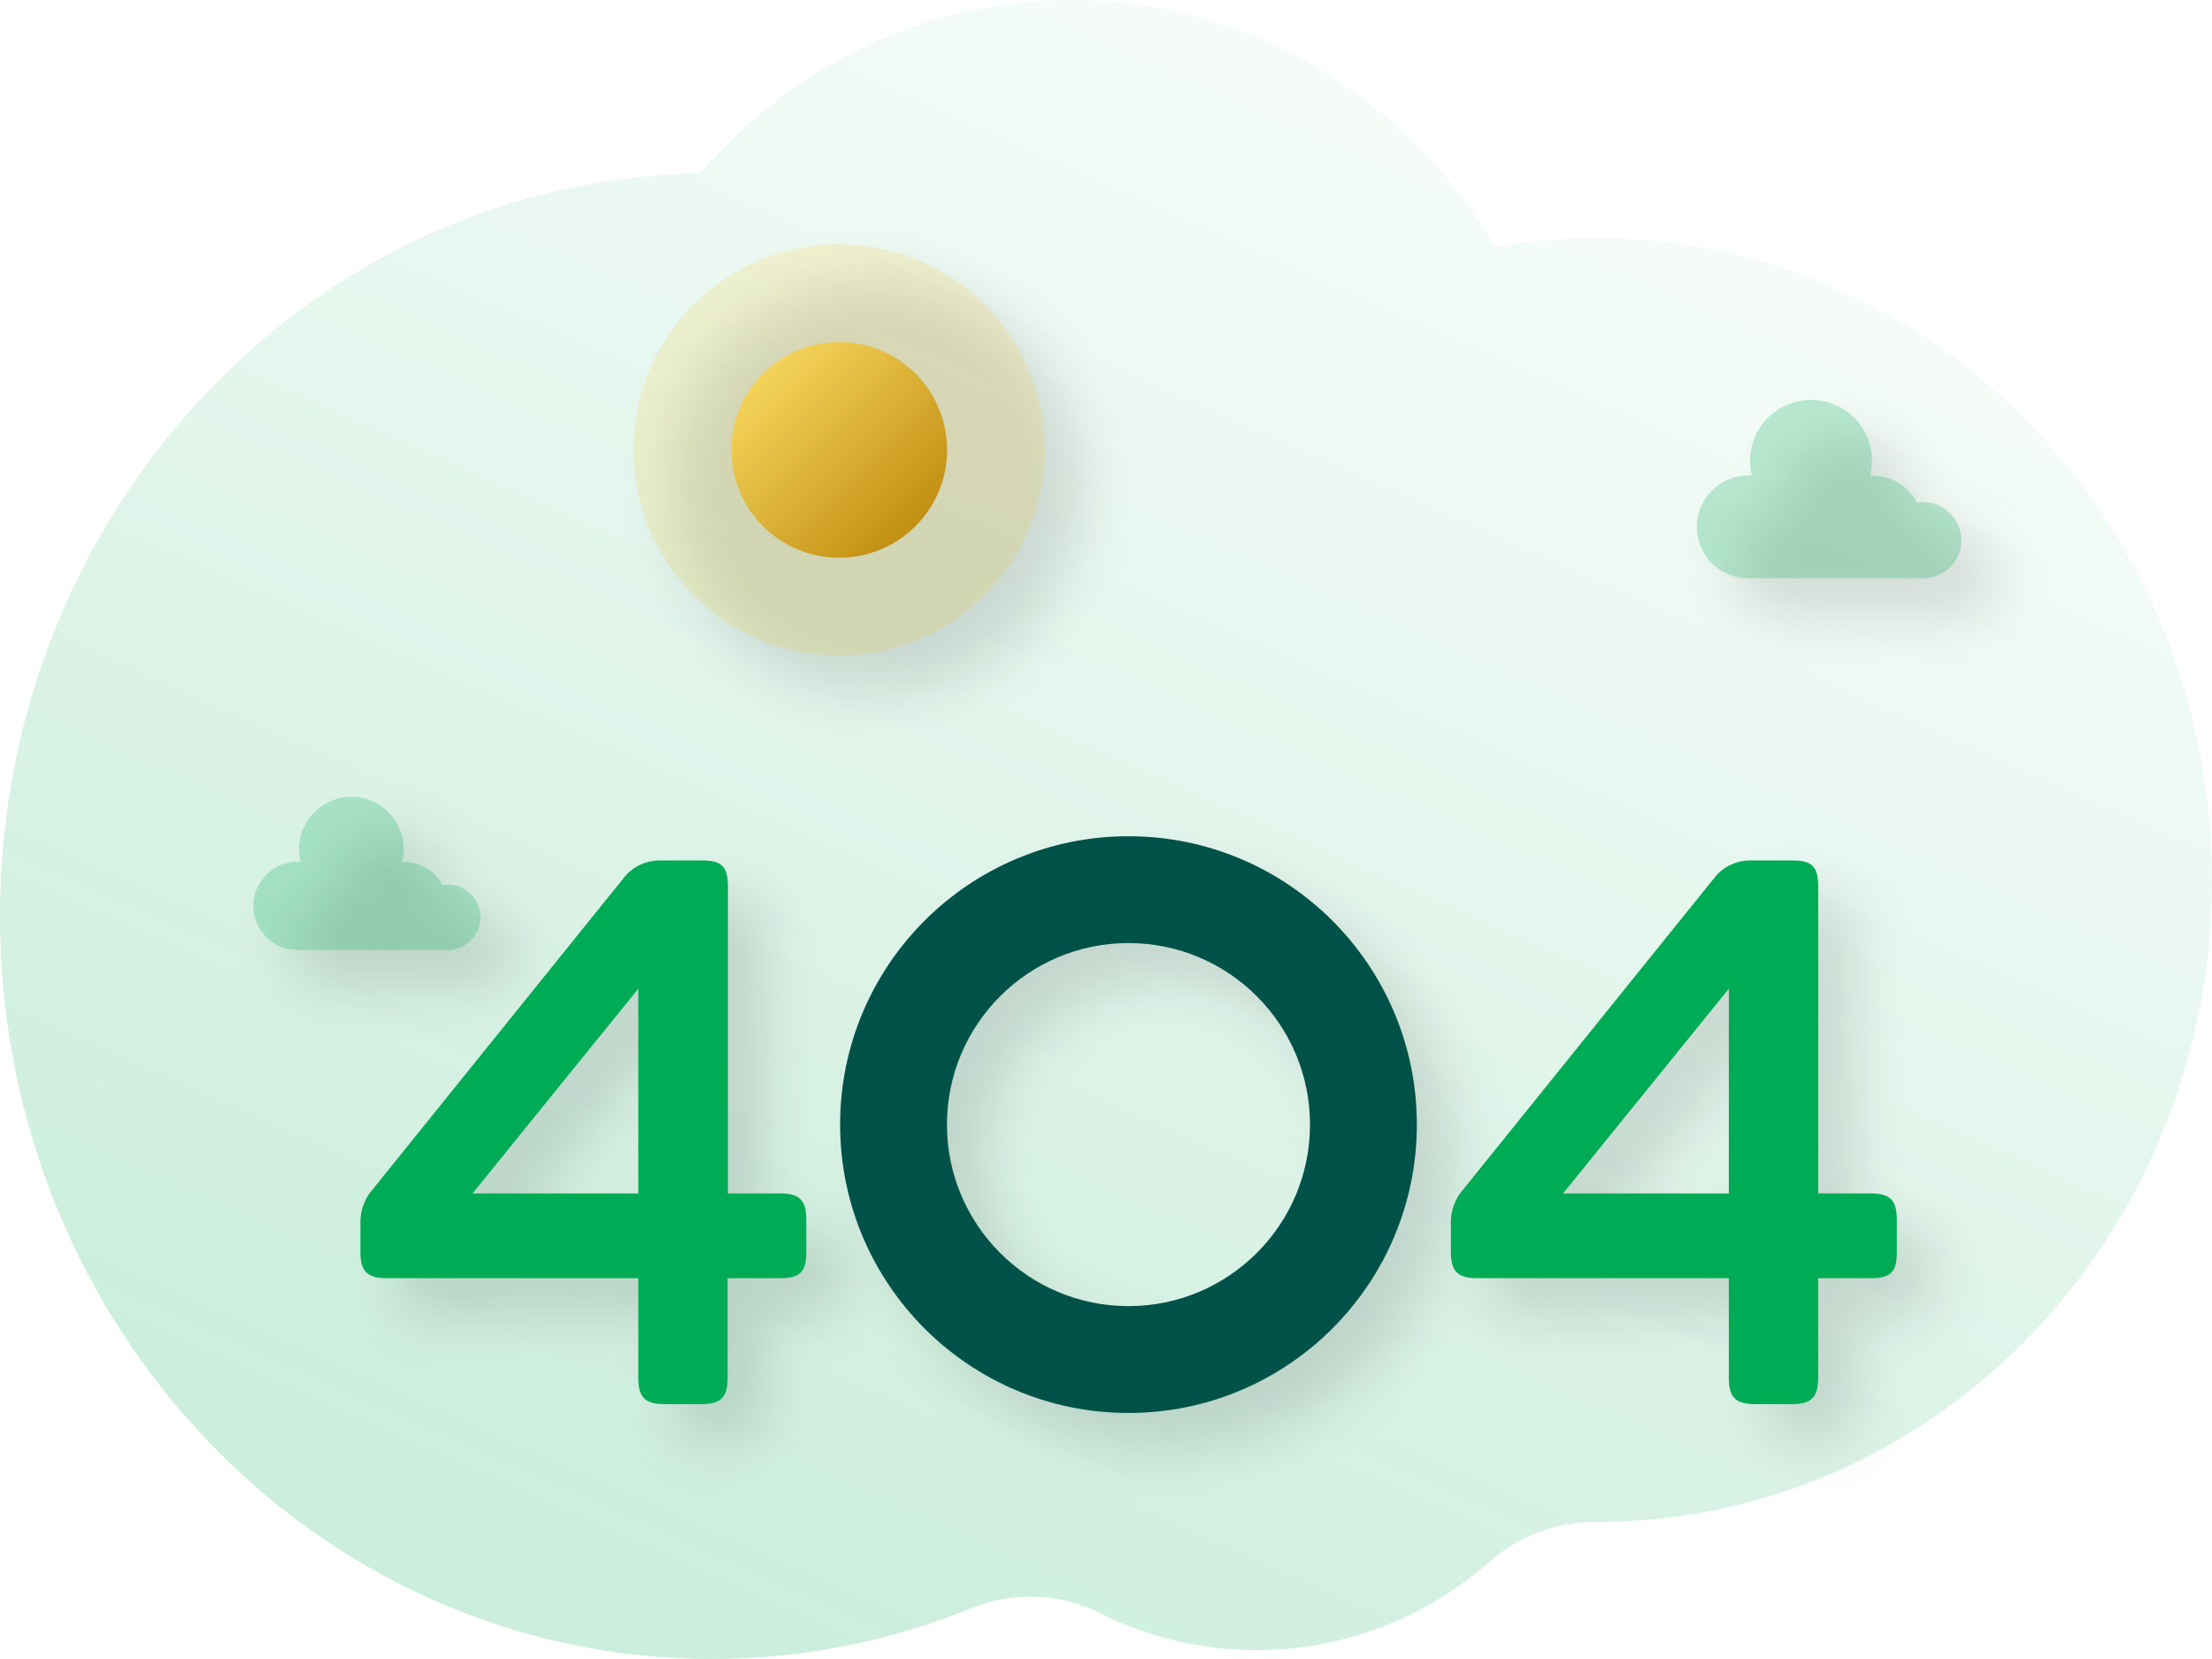
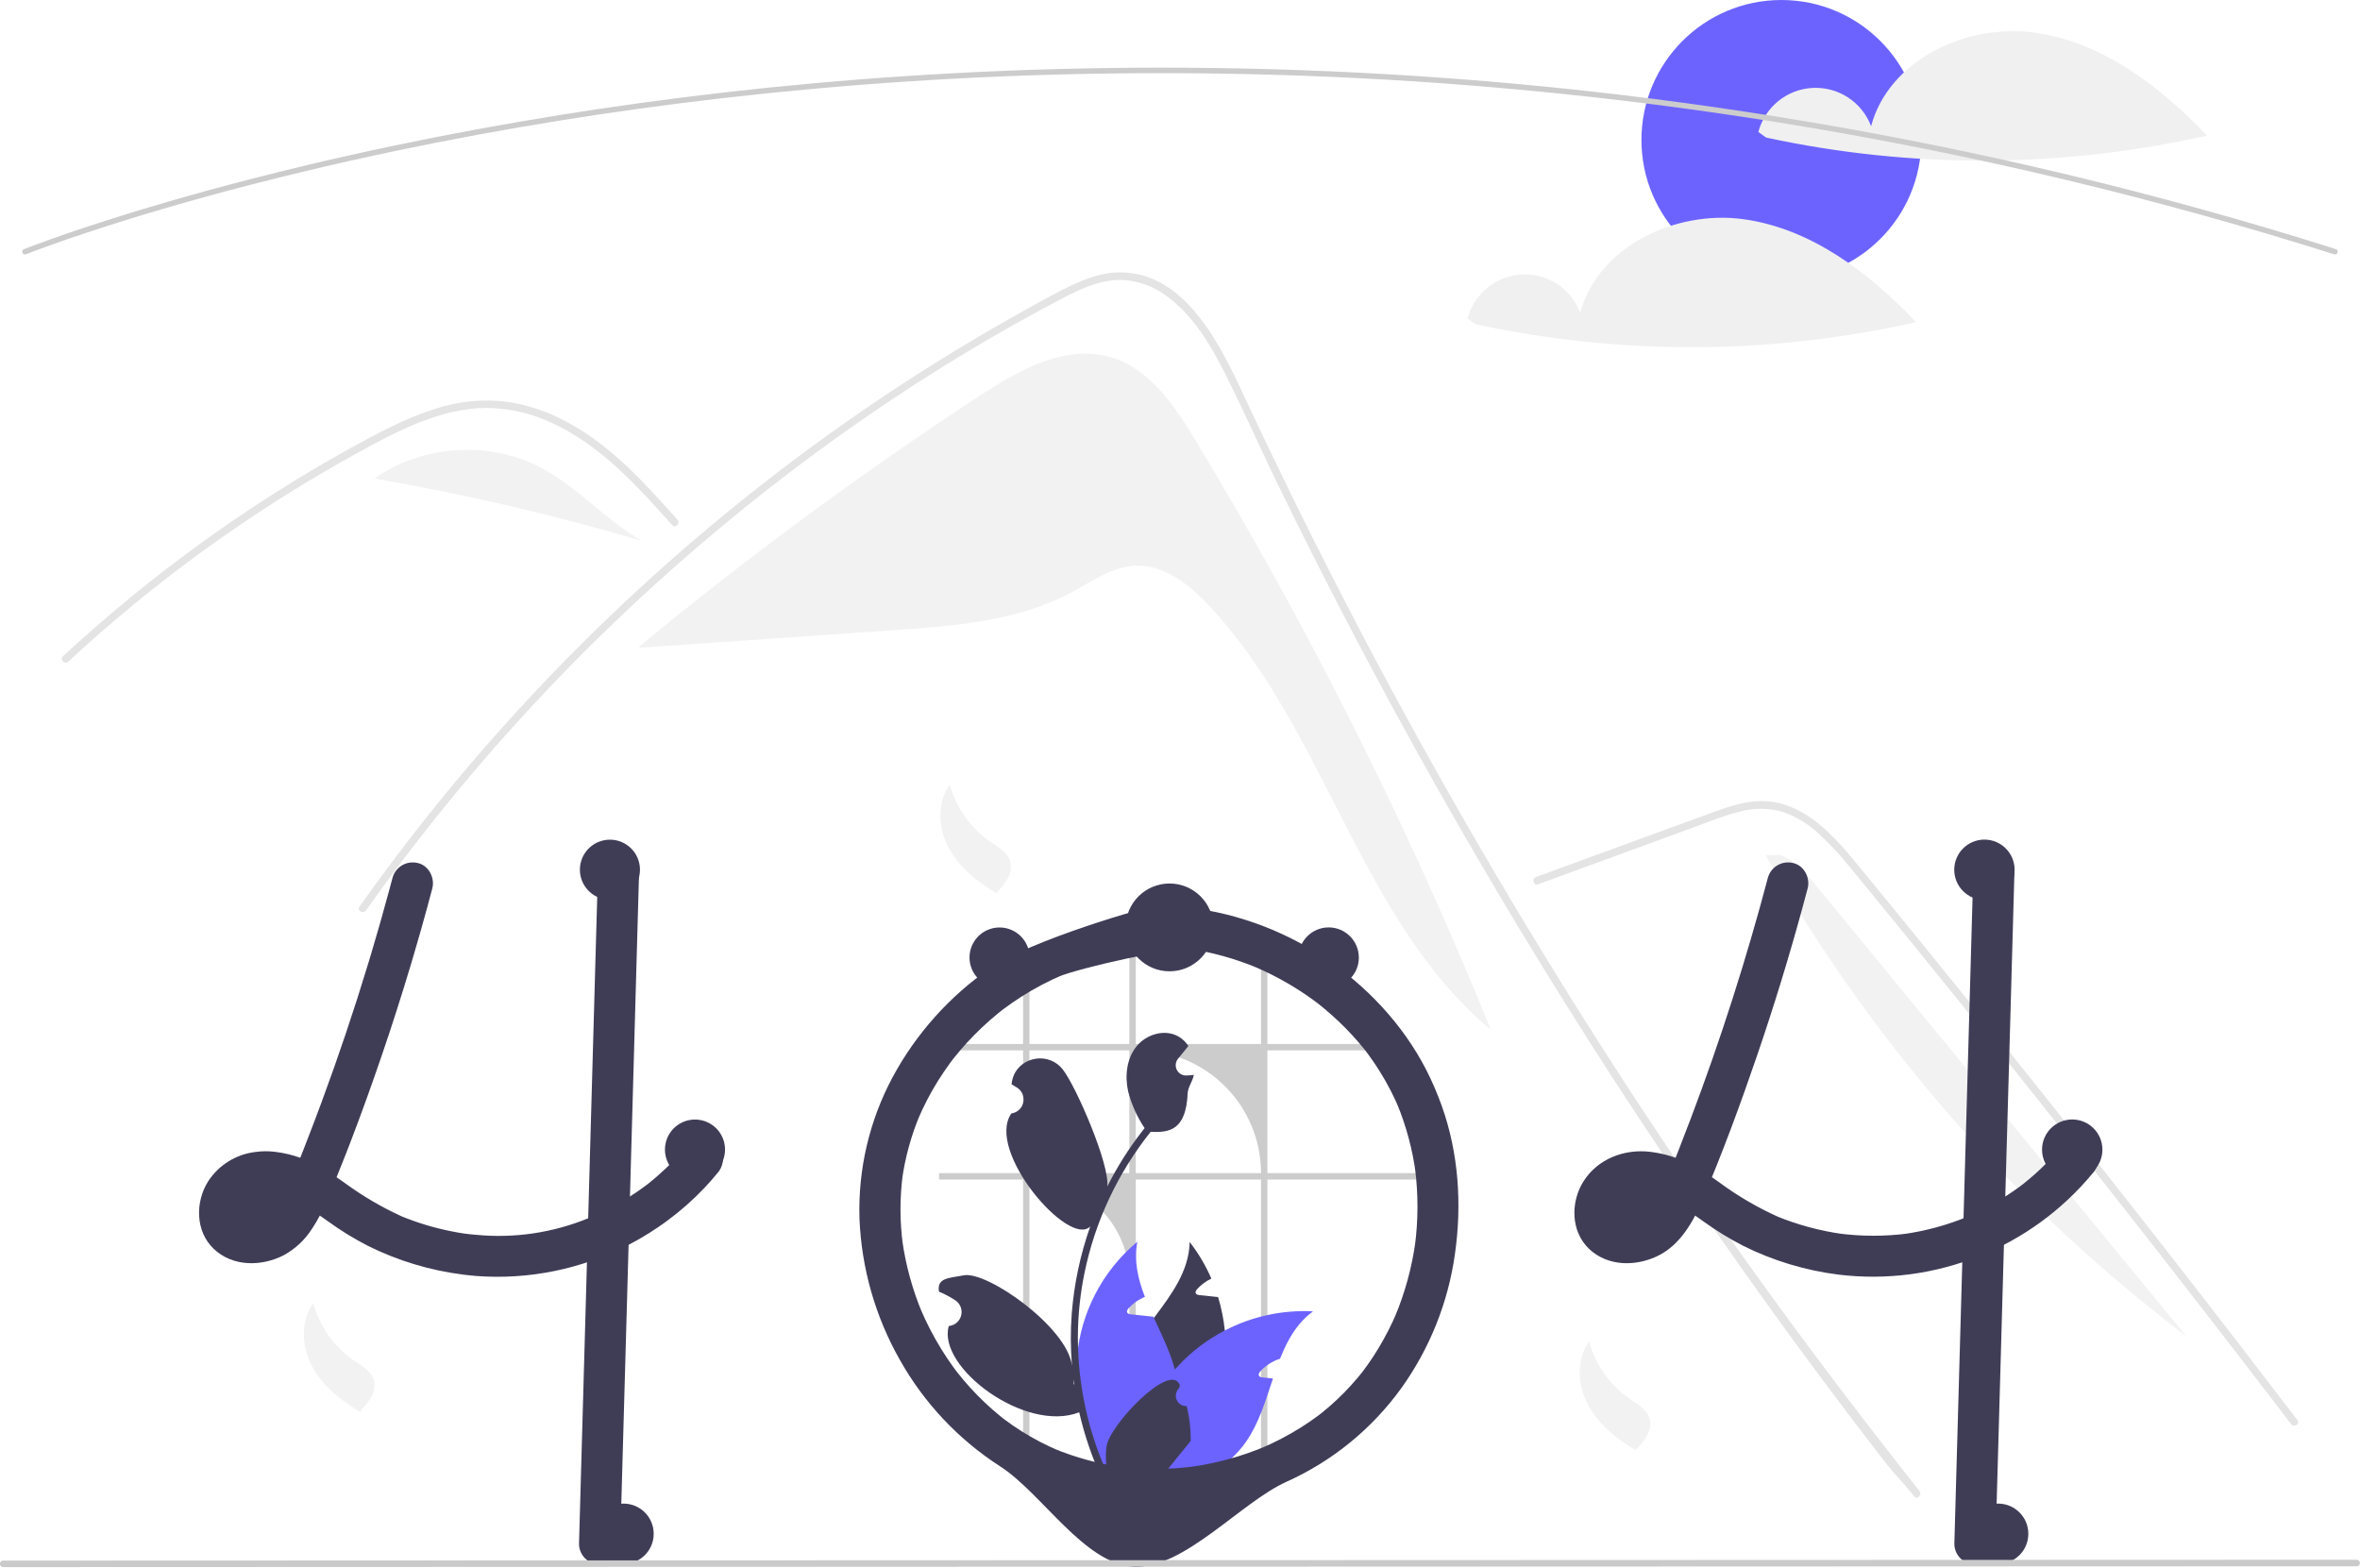
- <svg xmlns="http://www.w3.org/2000/svg" width="480" height="360" fill="none">
-   <path fill-rule="evenodd" clip-rule="evenodd" d="M0 198.781c0 41.457 14.945 79.235 39.539 107.785 28.214 32.765 69.128 53.365 114.734 53.434a148.458 148.458 0 0056.495-11.036c9.051-3.699 19.182-3.274 27.948 1.107a75.774 75.774 0 0033.957 8.011c5.023 0 9.942-.495 14.7-1.434 13.581-2.67 25.94-8.99 36.089-17.94 6.379-5.627 14.548-8.456 22.898-8.446h.142c27.589 0 53.215-8.732 74.492-23.696 19.021-13.36 34.554-31.696 44.904-53.225C474.92 234.581 480 213.388 480 190.958c0-76.931-59.774-139.305-133.498-139.305-7.516 0-14.88.663-22.063 1.899C305.418 21.42 271.355 0 232.498 0a103.647 103.647 0 00-45.879 10.661c-13.24 6.487-25.011 15.705-34.641 26.939-32.697.544-62.93 11.69-87.675 30.291C25.351 97.155 0 144.882 0 198.781z" fill="url(#prefix__paint0_linear)" opacity=".2" />
-   <g filter="url(#prefix__filter0_d)">
-     <circle opacity=".15" cx="182.109" cy="97.623" r="44.623" fill="#FFC107" />
-     <circle cx="182.109" cy="97.623" r="23.406" fill="url(#prefix__paint1_linear)" />
-     <path fill-rule="evenodd" clip-rule="evenodd" d="M244.878 306.611c34.56 0 62.575-28.016 62.575-62.575 0-34.56-28.015-62.576-62.575-62.576-34.559 0-62.575 28.016-62.575 62.576 0 34.559 28.016 62.575 62.575 62.575zm0-23.186c21.754 0 39.389-17.635 39.389-39.389 0-21.755-17.635-39.39-39.389-39.39s-39.389 17.635-39.389 39.39c0 21.754 17.635 39.389 39.389 39.389z" fill="#005249" />
-     <path fill-rule="evenodd" clip-rule="evenodd" d="M174.965 264.592c0-4.133-1.492-5.625-5.637-5.625h-11.373v-66.611c0-4.476-1.492-5.637-5.638-5.637h-9.172a9.866 9.866 0 00-7.948 3.974l-55.03 68.274a11.006 11.006 0 00-1.957 6.787v5.968c0 4.145 1.492 5.637 5.625 5.637h54.676v21.707c0 4.133 1.492 5.625 5.625 5.625h8.12c4.146 0 5.638-1.492 5.638-5.625v-21.707h11.434c4.414 0 5.637-1.492 5.637-5.637v-7.13zm-72.42-5.625l35.966-44.415v44.415h-35.966zM411.607 264.592c0-4.133-1.492-5.625-5.638-5.625h-11.422v-66.611c0-4.476-1.492-5.637-5.637-5.637h-9.111a9.87 9.87 0 00-7.949 3.974l-55.03 68.274a11.011 11.011 0 00-1.981 6.787v5.968c0 4.145 1.492 5.637 5.626 5.637h54.687v21.707c0 4.133 1.492 5.625 5.626 5.625h8.12c4.145 0 5.637-1.492 5.637-5.625v-21.707h11.434c4.476 0 5.638-1.492 5.638-5.637v-7.13zm-72.42-5.625l35.965-44.415v44.415h-35.965z" fill="#00AB55" />
-     <path opacity=".24" d="M425.621 117.222a8.267 8.267 0 00-9.599-8.157 11.129 11.129 0 00-9.784-5.87h-.403a13.23 13.23 0 00-20.365-14.078 13.23 13.23 0 00-5.316 14.078h-.403a11.153 11.153 0 100 22.293h38.68v-.073a8.279 8.279 0 007.19-8.193zM104.258 199.045a7.093 7.093 0 00-7.093-7.092c-.381.007-.761.039-1.138.097a9.552 9.552 0 00-8.425-5.026h-.343a11.348 11.348 0 10-22.012 0h-.342a9.564 9.564 0 100 19.114h33.177v-.061a7.107 7.107 0 006.176-7.032z" fill="#00AB55" />
-   </g>
-   <defs>
-     <linearGradient id="prefix__paint0_linear" x1="328.81" y1="424.032" x2="505.393" y2="26.048" gradientUnits="userSpaceOnUse">
-       <stop stop-color="#00AB55" />
-       <stop offset="1" stop-color="#00AB55" stop-opacity=".01" />
-     </linearGradient>
-     <linearGradient id="prefix__paint1_linear" x1="135.297" y1="97.623" x2="182.109" y2="144.436" gradientUnits="userSpaceOnUse">
-       <stop stop-color="#FFE16A" />
-       <stop offset="1" stop-color="#B78103" />
-     </linearGradient>
-     <filter id="prefix__filter0_d" x="51" y="49" width="394.621" height="277.611" filterUnits="userSpaceOnUse" color-interpolation-filters="sRGB">
-       <feFlood flood-opacity="0" result="BackgroundImageFix" />
-       <feColorMatrix in="SourceAlpha" values="0 0 0 0 0 0 0 0 0 0 0 0 0 0 0 0 0 0 127 0" />
-       <feOffset dx="8" dy="8" />
-       <feGaussianBlur stdDeviation="6" />
-       <feColorMatrix values="0 0 0 0 0 0 0 0 0 0 0 0 0 0 0 0 0 0 0.12 0" />
-       <feBlend in2="BackgroundImageFix" result="effect1_dropShadow" />
-       <feBlend in="SourceGraphic" in2="effect1_dropShadow" result="shape" />
-     </filter>
-   </defs>
+ <svg xmlns="http://www.w3.org/2000/svg" data-name="Layer 1" width="860.131" height="571.148" viewBox="0 0 860.131 571.148">
+   <path d="M605.67,324.953c-7.669-12.684-16.757-26.228-30.99-30.37-16.482-4.796-33.413,4.732-47.775,14.135a1392.157,1392.157,0,0,0-123.893,91.283l.043.492q46.226-3.188,92.451-6.376c22.265-1.535,45.296-3.283,64.972-13.816,7.467-3.997,14.745-9.336,23.206-9.708,10.512-.462,19.677,6.879,26.88,14.549,42.607,45.371,54.937,114.754,102.738,154.616A1516.995,1516.995,0,0,0,605.67,324.953Z" transform="translate(-169.9343 -164.426)" fill="#f2f2f2" />
+   <path d="M867.571,709.781c-4.712-5.95-6.637-7.343-11.285-13.348q-56.764-73.416-106.708-151.792-33.924-53.23-64.483-108.504-14.549-26.278-28.3-52.969-10.67-20.695-20.865-41.638c-1.944-3.988-3.832-7.994-5.711-12.009-4.428-9.442-8.773-18.93-13.439-28.244-5.317-10.616-11.789-21.745-21.553-28.877a29.405,29.405,0,0,0-15.319-5.895c-7.948-.513-15.282,2.769-22.176,6.353-50.439,26.301-97.659,59.276-140.37,96.798A730.778,730.778,0,0,0,303.322,496.247c-1.008,1.439-3.392.064-2.374-1.384q6.009-8.498,12.257-16.813A734.817,734.817,0,0,1,500.805,303.064q18.248-11.826,37.183-22.542c6.362-3.603,12.752-7.16,19.251-10.497,6.371-3.273,13.137-6.215,20.416-6.325,24.77-.385,37.595,27.667,46.405,46.542q4.153,8.911,8.406,17.766,16.075,33.621,33.387,66.628,10.685,20.379,21.837,40.52,34.707,62.718,73.779,122.897c34.506,53.143,68.737,100.089,108.046,149.785C870.596,709.213,868.662,711.175,867.571,709.781Z" transform="translate(-169.9343 -164.426)" fill="#e4e4e4" />
+   <path d="M414.916,355.804c-1.439-1.604-2.869-3.209-4.318-4.813-11.422-12.633-23.679-25.118-39.364-32.361a57.11,57.11,0,0,0-23.927-5.546c-8.562.028-16.932,2.273-24.843,5.418-3.74,1.494-7.398,3.19-11.001,4.996-4.116,2.072-8.159,4.281-12.183,6.509q-11.331,6.27-22.368,13.091-21.961,13.572-42.546,29.216-10.671,8.113-20.902,16.758-9.516,8.031-18.646,16.492c-1.302,1.201-3.245-.743-1.944-1.943,1.604-1.494,3.227-2.979,4.85-4.446q6.875-6.215,13.971-12.193,12.939-10.918,26.549-20.993,21.163-15.676,43.783-29.225,11.304-6.765,22.918-12.963c2.338-1.247,4.703-2.466,7.096-3.621a113.116,113.116,0,0,1,16.868-6.866,60.006,60.006,0,0,1,25.476-2.503,66.327,66.327,0,0,1,23.505,8.131c15.401,8.608,27.346,21.919,38.97,34.909C418.033,355.171,416.099,357.124,414.916,355.804Z" transform="translate(-169.9343 -164.426)" fill="#e4e4e4" />
+   <path d="M730.477,486.711l36.905-13.498,18.323-6.702c5.968-2.183,11.921-4.667,18.09-6.23a28.539,28.539,0,0,1,16.374.209,37.738,37.738,0,0,1,12.771,7.917,103.64,103.64,0,0,1,10.475,11.186c3.989,4.794,7.92,9.639,11.868,14.467q24.441,29.891,48.563,60.041,24.121,30.15,47.92,60.556,23.857,30.48,47.385,61.216,2.882,3.765,5.76,7.534c1.06,1.388,3.449.02,2.375-1.388Q983.582,650.974,959.549,620.184q-24.092-30.864-48.516-61.466-24.424-30.601-49.179-60.937-6.167-7.558-12.354-15.099c-3.48-4.241-6.92-8.527-10.736-12.474-7.005-7.245-15.758-13.648-26.234-13.822-6.16-.102-12.121,1.852-17.844,3.923-6.17,2.232-12.325,4.506-18.486,6.759l-37.163,13.592-9.291,3.398c-1.649.603-.937,3.262.731,2.652Z" transform="translate(-169.9343 -164.426)" fill="#e4e4e4" />
+   <path d="M366.377,334.526c-18.754-9.639-42.771-7.751-60.005,4.291a855.847,855.847,0,0,1,97.371,22.726C390.46,353.759,380.07,341.563,366.377,334.526Z" transform="translate(-169.9343 -164.426)" fill="#f2f2f2" />
+   <path d="M306.188,338.784l-3.61,2.935c1.221-1.027,2.491-1.99,3.795-2.901C306.311,338.807,306.249,338.795,306.188,338.784Z" transform="translate(-169.9343 -164.426)" fill="#f2f2f2" />
+   <path d="M831.549,486.846c-3.633-4.422-7.56-9.052-12.994-10.848l-5.073.2A575.436,575.436,0,0,0,966.749,651.418Q899.149,569.132,831.549,486.846Z" transform="translate(-169.9343 -164.426)" fill="#f2f2f2" />
+   <path d="M516.084,450.367A37.481,37.481,0,0,0,531.015,471.325c2.82,1.92,6.157,3.762,7.122,7.035a8.379,8.379,0,0,1-.874,6.15,24.884,24.884,0,0,1-3.861,5.041l-.137.512c-6.998-4.147-13.656-9.393-17.522-16.551s-4.406-16.539.341-23.145" transform="translate(-169.9343 -164.426)" fill="#f2f2f2" />
+   <path d="M749.084,653.367A37.481,37.481,0,0,0,764.015,674.325c2.82,1.92,6.157,3.762,7.122,7.035a8.379,8.379,0,0,1-.874,6.15,24.884,24.884,0,0,1-3.861,5.041l-.137.512c-6.998-4.147-13.656-9.393-17.522-16.551s-4.406-16.539.341-23.145" transform="translate(-169.9343 -164.426)" fill="#f2f2f2" />
+   <path d="M284.084,639.367A37.481,37.481,0,0,0,299.015,660.325c2.82,1.92,6.157,3.762,7.122,7.035a8.379,8.379,0,0,1-.874,6.15,24.884,24.884,0,0,1-3.861,5.041l-.137.512c-6.998-4.147-13.656-9.393-17.522-16.551s-4.406-16.539.341-23.145" transform="translate(-169.9343 -164.426)" fill="#f2f2f2" />
+   <circle cx="649.249" cy="51" r="51" fill="#6c63ff" />
+   <path d="M911.219,176.296c-24.717-3.341-52.935,10.019-59.341,34.124a21.597,21.597,0,0,0-41.094,2.109l2.83,2.027a372.275,372.275,0,0,0,160.659-.726C957.079,195.76,935.935,179.637,911.219,176.296Z" transform="translate(-169.9343 -164.426)" fill="#f0f0f0" />
+   <path d="M805.219,244.296c-24.717-3.341-52.935,10.019-59.341,34.124a21.597,21.597,0,0,0-41.094,2.109l2.83,2.027a372.275,372.275,0,0,0,160.659-.726C851.079,263.76,829.935,247.637,805.219,244.296Z" transform="translate(-169.9343 -164.426)" fill="#f0f0f0" />
+   <path d="M1020.946,257.154a.982.982,0,0,1-.302-.047C756.237,173.489,523.199,184.424,374.264,208.321c-20.269,3.251-40.591,7.006-60.404,11.161-5.058,1.06-10.306,2.195-15.597,3.378-6.319,1.407-12.554,2.856-18.532,4.306q-3.873.917-7.595,1.849c-3.758.928-7.572,1.895-11.66,2.957-4.568,1.178-9.209,2.413-13.797,3.672a.442.442,0,0,1-.051.015l0.0.001c-5.183,1.415-10.338,2.871-15.323,4.325-2.698.779-5.304,1.548-7.799,2.307-.279.077-.526.151-.776.228l-.536.163c-.311.095-.617.188-.924.275l-.02.006 0.0.001-.812.252c-.968.293-1.912.579-2.841.864-24.545,7.566-38.038,12.949-38.171,13.002a1,1,0,1,1-.744-1.856c.134-.053,13.693-5.463,38.328-13.058.932-.286,1.879-.572,2.85-.866l.754-.234c.026-.01.052-.018.078-.025.305-.087.61-.18.919-.273l.537-.163c.268-.081.531-.161.801-.235,2.479-.754,5.093-1.524,7.798-2.307,4.987-1.455,10.147-2.911,15.334-4.328.016-.006.033-.01.049-.015v-.001c4.604-1.263,9.263-2.503,13.845-3.685,4.094-1.063,7.915-2.032,11.68-2.962q3.738-.93,7.609-1.853c5.985-1.451,12.233-2.902,18.563-4.312,5.299-1.184,10.556-2.322,15.622-3.383,19.843-4.162,40.198-7.923,60.497-11.179C523.096,182.415,756.467,171.463,1021.246,255.201a1.0 1,0,0,1-.301,1.953Z" transform="translate(-169.9343 -164.426)" fill="#ccc" />
+   <path d="M432.923,584.266a6.729,6.729,0,0,0-1.7-2.67,6.43,6.43,0,0,0-.92-.71c-2.61-1.74-6.51-2.13-8.99,0a5.81,5.81,0,0,0-.69.71q-1.11,1.365-2.28,2.67c-1.28,1.46-2.59,2.87-3.96,4.24-.39.38-.78.77-1.18,1.15-.23.23-.46.45-.69.67-.88.84-1.78,1.65-2.69,2.45-.48.43-.96.85-1.45,1.26-.73.61-1.46,1.22-2.2,1.81-.07.05-.14.1-.21.16-.02.01-.03.03-.05.04-.01,0-.02,0-.03.02a.179.179,0,0,0-.07.05c-.22.15-.37.25-.48.34.04-.02.08-.05.12-.07-.18.14-.37.28-.55.42-1.75,1.29-3.54,2.53-5.37,3.69a99.21,99.21,0,0,1-14.22,7.55c-.33.13-.67.27-1.01.4a85.97,85.97,0,0,1-40.85,6.02q-2.13-.165-4.26-.45c-1.64-.24-3.27-.53-4.89-.86a97.932,97.932,0,0,1-18.02-5.44,118.652,118.652,0,0,1-20.66-12.12c-1-.71-2.01-1.42-3.02-2.11,1.15-2.82,2.28-5.64,3.38-8.48.55-1.37,1.08-2.74,1.6-4.12,4.09-10.63,7.93-21.36,11.61-32.13q5.58-16.365,10.53-32.92.51-1.68.99-3.36,2.595-8.745,4.98-17.53c.15-.57.31-1.13.45-1.7q.69-2.52,1.35-5.04c1-3.79-1.26-8.32-5.24-9.23a7.634,7.634,0,0,0-9.22,5.24c-.43,1.62-.86,3.23-1.3,4.85q-3.165,11.745-6.66,23.41-.51,1.68-1.02,3.36-7.71,25.41-16.93,50.31-1.11,3.015-2.25,6.01c-.37.98-.74,1.96-1.12,2.94-.73,1.93-1.48,3.86-2.23,5.79-.43,1.13-.87,2.26-1.31,3.38-.29.71-.57,1.42-.85,2.12a41.809,41.809,0,0,0-8.81-2.12l-.48-.06a27.397,27.397,0,0,0-7.01.06,23.914,23.914,0,0,0-17.24,10.66c-4.77,7.51-4.71,18.25,1.98,24.63,6.89,6.57,17.32,6.52,25.43,2.41a28.351,28.351,0,0,0,10.52-9.86,50.569,50.569,0,0,0,2.74-4.65c.21.14.42.28.63.43.8.56,1.6,1.13,2.39,1.69a111.738,111.738,0,0,0,14.51,8.91,108.359,108.359,0,0,0,34.62,10.47c.27.03.53.07.8.1,1.33.17,2.67.3,4.01.41a103.782,103.782,0,0,0,55.58-11.36q2.175-1.125,4.31-2.36,3.315-1.92,6.48-4.08c1.15-.78,2.27-1.57,3.38-2.4a101.042,101.042,0,0,0,13.51-11.95q2.355-2.475,4.51-5.11a8.061,8.061,0,0,0,2.2-5.3A7.564,7.564,0,0,0,432.923,584.266Zm-165.59,23.82c.21-.15.42-.31.62-.47C267.893,607.766,267.603,607.936,267.333,608.086Zm3.21-3.23c-.23.26-.44.52-.67.78a23.366,23.366,0,0,1-2.25,2.2c-.11.1-.23.2-.35.29a.01.01,0,0,0-.01.01,3.804,3.804,0,0,0-.42.22q-.645.39-1.32.72a17.005,17.005,0,0,1-2.71.75,16.799,16.799,0,0,1-2.13.02h-.02a14.823,14.823,0,0,1-1.45-.4c-.24-.12-.47-.26-.7-.4-.09-.08-.17-.16-.22-.21a2.44,2.44,0,0,1-.27-.29.01.01,0,0,0-.01-.01c-.11-.2-.23-.4-.34-.6a.031.031,0,0,1-.01-.02c-.08-.25-.15-.51-.21-.77a12.511,12.511,0,0,1,.01-1.37,13.467,13.467,0,0,1,.54-1.88,11.068,11.068,0,0,1,.69-1.26c.02-.04.12-.2.23-.38.01-.01.01-.01.01-.02.15-.17.3-.35.46-.51.27-.3.56-.56.85-.83a18.022,18.022,0,0,1,1.75-1.01,19.481,19.481,0,0,1,2.93-.79,24.989,24.989,0,0,1,4.41.04,30.301,30.301,0,0,1,4.1,1.01,36.945,36.945,0,0,1-2.77,4.54C270.623,604.746,270.583,604.806,270.543,604.856Zm-11.12-3.29a2.18,2.18,0,0,1-.31.39A1.409,1.409,0,0,1,259.423,601.566Z" transform="translate(-169.9343 -164.426)" fill="#3f3d56" />
+   <path d="M402.863,482.136q-.135,4.71-.27,9.42-.285,10.455-.59,20.92-.315,11.775-.66,23.54-.165,6.075-.34,12.15-.465,16.365-.92,32.72c-.03,1.13-.07,2.25-.1,3.38q-.225,8.115-.45,16.23-.255,8.805-.5,17.61-.18,6.6-.37,13.21-1.35,47.895-2.7,95.79a7.648,7.648,0,0,1-7.5,7.5,7.561,7.561,0,0,1-7.5-7.5q.75-26.94,1.52-53.88.675-24.36,1.37-48.72.225-8.025.45-16.06.345-12.09.68-24.18c.03-1.13.07-2.25.1-3.38.02-.99.05-1.97.08-2.96q.66-23.475,1.32-46.96.27-9.24.52-18.49.3-10.545.6-21.08c.09-3.09.17-6.17.26-9.26a7.648,7.648,0,0,1,7.5-7.5A7.561,7.561,0,0,1,402.863,482.136Z" transform="translate(-169.9343 -164.426)" fill="#3f3d56" />
+   <path d="M814.291,484.217a893.238,893.238,0,0,1-28.161,87.941c-3.007,7.946-6.083,15.877-9.371,23.712l.756-1.792a54.583,54.583,0,0,1-5.59,10.612q-.229.321-.467.636,1.166-1.49.443-.589c-.254.301-.505.602-.768.895a23.664,23.664,0,0,1-2.249,2.203q-.301.258-.612.504l.938-.729c-.109.257-.873.597-1.111.743a18.254,18.254,0,0,1-2.405,1.219l1.792-.756a19.086,19.086,0,0,1-4.231,1.161l1.994-.268a17.021,17.021,0,0,1-4.298.046l1.994.268a14.002,14.002,0,0,1-3.405-.917l1.792.756a12.012,12.012,0,0,1-1.679-.896c-.271-.177-1.105-.809-.015.025,1.133.866.146.074-.088-.156-.194-.192-.37-.4-.56-.595-.882-.905.996,1.557.397.499a18.182,18.182,0,0,1-.878-1.637l.756,1.792a11.925,11.925,0,0,1-.728-2.651l.268,1.994a13.651,13.651,0,0,1-.003-3.405l-.268,1.994a15.964,15.964,0,0,1,.995-3.68l-.756,1.792a16.729,16.729,0,0,1,1.178-2.298,6.729,6.729,0,0,1,.729-1.071c.049.016-1.269,1.513-.569.757.183-.198.354-.406.539-.602.296-.314.614-.601.926-.898,1.045-.994-1.462.966-.257.179a19.049,19.049,0,0,1,2.749-1.499l-1.792.756a20.311,20.311,0,0,1,4.995-1.34l-1.994.268a25.628,25.628,0,0,1,6.461.076l-1.994-.268a33.211,33.211,0,0,1,7.892,2.22l-1.792-.756c5.39,2.314,10.163,5.749,14.928,9.118a111.95,111.95,0,0,0,14.506,8.906,108.388,108.388,0,0,0,34.622,10.474,103.933,103.933,0,0,0,92.586-36.752,8.078,8.078,0,0,0,2.197-5.303,7.632,7.632,0,0,0-2.197-5.303c-2.752-2.526-7.949-3.239-10.607,0a95.636,95.636,0,0,1-8.107,8.727q-2.017,1.914-4.142,3.71-1.214,1.026-2.461,2.011c-.393.311-1.619,1.138.263-.197-.431.306-.845.64-1.271.955a99.269,99.269,0,0,1-20.332,11.565l1.792-.756a96.836,96.836,0,0,1-24.171,6.622l1.994-.268a97.643,97.643,0,0,1-25.754-.038l1.994.268a99.8,99.8,0,0,1-24.857-6.77l1.792.756a116.025,116.025,0,0,1-21.736-12.591,86.877,86.877,0,0,0-11.113-6.994,42.824,42.824,0,0,0-14.438-4.389c-9.439-1.111-19.057,2.566-24.246,10.72-4.776,7.505-4.714,18.244,1.974,24.625,6.888,6.572,17.318,6.517,25.436,2.406,7.817-3.959,12.513-12.185,15.815-19.942,7.431-17.455,14.01-35.314,20.14-53.263q9.097-26.637,16.499-53.813.917-3.366,1.807-6.739c1.001-3.789-1.261-8.32-5.238-9.226a7.633,7.633,0,0,0-9.226,5.238Z" transform="translate(-169.9343 -164.426)" fill="#3f3d56" />
+   <path d="M889.124,482.136l-2.7,95.793-2.685,95.294-1.518,53.884a7.565,7.565,0,0,0,7.5,7.5,7.649,7.649,0,0,0,7.5-7.5l2.7-95.793,2.685-95.294,1.518-53.884a7.565,7.565,0,0,0-7.5-7.5,7.649,7.649,0,0,0-7.5,7.5Z" transform="translate(-169.9343 -164.426)" fill="#3f3d56" />
+   <path d="M629.526,700.361h2.329V594.319h54.329v-2.323H631.855V547.252H673.81q-.923-1.173-1.899-2.317H631.855V515.382c-.77-.328-1.547-.645-2.329-.944V544.935h-45.652V507.07c-.782.036-1.553.09-2.329.155v37.71h-36.42V516.684c-.782.346-1.553.711-2.317,1.093V544.935h-30.616v2.317h30.616v44.744h-30.616v2.323h30.616V700.361h2.317V594.319a36.413,36.413,0,0,1,36.42,36.42v69.622h2.329V594.319h45.652Zm-84.401-108.365V547.252h36.42v44.744Zm38.749,0V547.252h.914a44.741,44.741,0,0,1,44.738,44.744Z" transform="translate(-169.9343 -164.426)" opacity="0.2" />
+   <path d="M615.303,668.566a63.059,63.059,0,0,1-20.05,33.7c-.74.64-1.48,1.26-2.25,1.87q-2.805.255-5.57.52c-1.53.14-3.04.29-4.54.43l-.27.03-.19-1.64-.76-6.64a37.623,37.623,0,0,1-3.3-32.44c2.64-7.12,7.42-13.41,12.12-19.65,6.49-8.62,12.8-17.14,13.03-27.65a60.544,60.544,0,0,1,7.9,13.33,16.432,16.432,0,0,0-5.12,3.77c-.41.45-.82,1.08-.54,1.62.24.46.84.57,1.36.63,1.25.13,2.51.26,3.76.39,1,.11,2,.21,3,.32a63.99,63.99,0,0,1,2.45,12.18A61.189,61.189,0,0,1,615.303,668.566Z" transform="translate(-169.9343 -164.426)" fill="#3f3d56" />
+   <path d="M648.503,642.356c-5.9,4.29-9.35,10.46-12.03,17.26a16.628,16.628,0,0,0-7.17,4.58c-.41.45-.82,1.08-.54,1.62.24.46.84.57,1.36.63,1.25.13,2.51.26,3.76.39-2.68,8.04-5.14,16.36-9.88,23.15a36.989,36.989,0,0,1-12.03,10.91,38.492,38.492,0,0,1-4.02,1.99q-7.62.585-14.95,1.25-2.805.255-5.57.52c-1.53.14-3.04.29-4.54.43q-.015-.825,0-1.65a63.304,63.304,0,0,1,15.25-39.86c.45-.52.91-1.03,1.38-1.54a61.792,61.792,0,0,1,16.81-12.7A62.654,62.654,0,0,1,648.503,642.356Z" transform="translate(-169.9343 -164.426)" fill="#6c63ff" />
+   <path d="M589.163,699.526l-1.15,3.4-.58,1.73c-1.53.14-3.04.29-4.54.43l-.27.03c-1.66.17-3.31.34-4.96.51-.43-.5-.86-1.01-1.28-1.53a62.03,62.03,0,0,1,8.07-87.11c-1.32,6.91.22,13.53,2.75,20.1-.27.11-.53.22-.78.34a16.432,16.432,0,0,0-5.12,3.77c-.41.45-.82,1.08-.54,1.62.24.46.84.57,1.36.63,1.25.13,2.51.26,3.76.39,1,.11,2,.21,3,.32q.705.075,1.41.15c.07.15.13.29.2.44,2.85,6.18,5.92,12.39,7.65,18.83a43.666,43.666,0,0,1,1.02,4.91A37.604,37.604,0,0,1,589.163,699.526Z" transform="translate(-169.9343 -164.426)" fill="#6c63ff" />
+   <path d="M689.821,554.487c-8.609-16.792-21.946-30.921-37.632-41.304a114.237,114.237,0,0,0-52.563-18.38q-3.69-.335-7.399-.393c-2.921-.044-46.866,12.632-61.587,22.982a114.295,114.295,0,0,0-35.333,39.527,102.5,102.5,0,0,0-12.126,51.633,113.564,113.564,0,0,0,14.703,51.476,110.475,110.475,0,0,0,36.444,38.746C549.667,708.561,565.074,734.51,583.183,735.426c18.246.923,39.054-23.555,55.695-30.987a104.425,104.425,0,0,0,41.726-34.005,110.25,110.25,0,0,0,19.599-48.948c2.574-18.083,1.374-36.733-4.801-54.016a111.86,111.86,0,0,0-5.58-12.983c-1.78-3.505-6.996-4.796-10.261-2.691a7.68,7.68,0,0,0-2.691,10.261q1.568,3.088,2.915,6.278l-.756-1.792a101.151,101.151,0,0,1,6.876,25.538l-.268-1.994a109.229,109.229,0,0,1-.066,28.683l.268-1.994a109.734,109.734,0,0,1-7.555,27.674l.756-1.792a104.212,104.212,0,0,1-6.672,13.098q-1.923,3.186-4.081,6.222c-.632.888-1.283,1.761-1.939,2.631-.856,1.136,1.167-1.483.282-.369-.151.19-.3.38-.452.569q-.681.852-1.382,1.688a93.613,93.613,0,0,1-10.176,10.384q-1.366,1.192-2.778,2.331c-.469.378-.932.773-1.421,1.125.019-.013,1.58-1.199.656-.511-.29.216-.579.436-.87.652q-2.91,2.156-5.974,4.092a103.485,103.485,0,0,1-14.756,7.713l1.792-.756a109.215,109.215,0,0,1-27.597,7.552l1.994-.268a108.154,108.154,0,0,1-28.589.051l1.994.268a99.835,99.835,0,0,1-25.095-6.784l1.792.756a93.643,93.643,0,0,1-13.416-6.991q-3.174-2-6.184-4.247c-.286-.214-.57-.43-.855-.645-.915-.691.658.51.67.518a19.169,19.169,0,0,1-1.535-1.225q-1.454-1.184-2.861-2.422a101.989,101.989,0,0,1-10.493-10.709q-1.213-1.434-2.374-2.911c-.335-.426-.947-1.29.404.529-.178-.239-.362-.474-.542-.712q-.647-.858-1.276-1.728-2.203-3.048-4.188-6.246a109.29,109.29,0,0,1-7.805-15.108l.756,1.792a106.588,106.588,0,0,1-7.34-26.837l.268,1.994a97.866,97.866,0,0,1-.048-25.636l-.268,1.994A94.673,94.673,0,0,1,505.276,570.55l-.756,1.792a101.557,101.557,0,0,1,7.195-13.856q2.066-3.323,4.378-6.485.525-.718,1.062-1.428c.324-.428,1.215-1.493-.305.388.149-.184.293-.374.439-.56q1.269-1.608,2.6-3.165A107.402,107.402,0,0,1,530.772,536.215q1.474-1.292,2.995-2.529.691-.562,1.391-1.113c.187-.147.376-.291.562-.439-1.997,1.59-.555.433-.102.093q3.134-2.348,6.435-4.461a103.644,103.644,0,0,1,15.387-8.108l-1.792.756c7.76-3.258,42.141-10.949,48.394-10.11l-1.994-.268A106.225,106.225,0,0,1,628.768,517.419l-1.792-.756a110.313,110.313,0,0,1,12.6,6.329q3.043,1.784,5.967,3.763,1.384.937,2.738,1.915.677.489,1.346.989c.248.185.494.373.741.558,1.039.779-1.431-1.128-.342-.267a110.843,110.843,0,0,1,10.368,9.253q2.401,2.445,4.637,5.045,1.147,1.334,2.246,2.708c.364.455,1.605,2.101.084.085.372.493.747.982,1.114,1.479a97.977,97.977,0,0,1,8.392,13.538c1.793,3.498,6.987,4.802,10.261,2.691A7.677,7.677,0,0,0,689.821,554.487Z" transform="translate(-169.9343 -164.426)" fill="#3f3d56" />
+   <path d="M602.431,676.882a3.78,3.78,0,0,1-2.739-6.551c.095-.379.164-.651.259-1.03q-.051-.124-.103-.247c-3.48-8.298-25.685,14.833-26.645,22.632a30.029,30.029,0,0,0,.527,10.328A120.392,120.392,0,0,1,562.778,652.01a116.202,116.202,0,0,1,.721-12.963q.597-5.293,1.657-10.511a121.787,121.787,0,0,1,24.151-51.616c6.874.384,12.898-.663,13.48-13.985.103-2.37,1.861-4.422,2.248-6.756-.656.086-1.323.14-1.979.183-.204.011-.42.021-.624.032l-.077.003a3.745,3.745,0,0,1-3.076-6.101q.425-.523.851-1.046c.43-.538.871-1.065,1.302-1.603a1.865,1.865,0,0,0,.14-.161c.495-.613.99-1.216,1.485-1.829a10.829,10.829,0,0,0-3.55-3.432c-4.959-2.905-11.801-.893-15.384,3.593-3.593,4.486-4.271,10.779-3.023,16.384a43.398,43.398,0,0,0,6.003,13.383c-.269.344-.549.678-.818,1.022a122.574,122.574,0,0,0-12.794,20.268c1.016-7.939-11.412-36.608-16.218-42.681-5.773-7.294-17.611-4.111-18.628,5.136q-.015.134-.029.268,1.071.604,2.096,1.282a5.127,5.127,0,0,1-2.067,9.33l-.105.016c-9.556,13.644,21.077,49.155,28.745,41.181a125.11,125.11,0,0,0-6.734,31.693,118.664,118.664,0,0,0,.086,19.16l-.032-.226C558.902,648.154,529.674,627.514,521.139,629.233c-4.917.99-9.76.765-9.013,5.725q.018.119.036.237a34.442,34.442,0,0,1,3.862,1.861q1.071.604,2.096,1.282a5.127,5.127,0,0,1-2.067,9.33l-.105.016c-.075.011-.14.022-.215.032-4.35,14.966,27.907,39.12,47.518,31.435h.011a125.075,125.075,0,0,0,8.402,24.528H601.679c.108-.334.204-.678.301-1.011a34.102,34.102,0,0,1-8.305-.495c2.227-2.733,4.454-5.487,6.681-8.219a1.861,1.861,0,0,0,.14-.161c1.13-1.398,2.27-2.786,3.399-4.185l.001-.002a49.952,49.952,0,0,0-1.464-12.725Zm-34.371-67.613.016-.021-.016.043Zm-6.648,59.932-.258-.581c.011-.42.011-.839,0-1.269,0-.118-.021-.237-.021-.355.097.742.183,1.485.29,2.227Z" transform="translate(-169.9343 -164.426)" fill="#3f3d56" />
+   <circle cx="95.249" cy="439" r="11" fill="#3f3d56" />
+   <circle cx="227.249" cy="559" r="11" fill="#3f3d56" />
+   <circle cx="728.249" cy="559" r="11" fill="#3f3d56" />
+   <circle cx="755.249" cy="419" r="11" fill="#3f3d56" />
+   <circle cx="723.249" cy="317" r="11" fill="#3f3d56" />
+   <path d="M434.183,583.426a10.949,10.949,0,1,1-.21-2.16A10.992,10.992,0,0,1,434.183,583.426Z" transform="translate(-169.9343 -164.426)" fill="#3f3d56" />
+   <circle cx="484.249" cy="349" r="11" fill="#3f3d56" />
+   <path d="M545.183,513.426a10.949,10.949,0,1,1-.21-2.16A10.992,10.992,0,0,1,545.183,513.426Z" transform="translate(-169.9343 -164.426)" fill="#3f3d56" />
+   <path d="M403.183,481.426a10.949,10.949,0,1,1-.21-2.16A10.992,10.992,0,0,1,403.183,481.426Z" transform="translate(-169.9343 -164.426)" fill="#3f3d56" />
+   <circle cx="599.249" cy="443" r="11" fill="#3f3d56" />
+   <circle cx="426.249" cy="338" r="16" fill="#3f3d56" />
+   <path d="M1028.875,735.267l-857.75.307a1.191,1.191,0,1,1,0-2.381l857.75-.307a1.191,1.191,0,0,1,0,2.381Z" transform="translate(-169.9343 -164.426)" fill="#cacaca" />
</svg>
